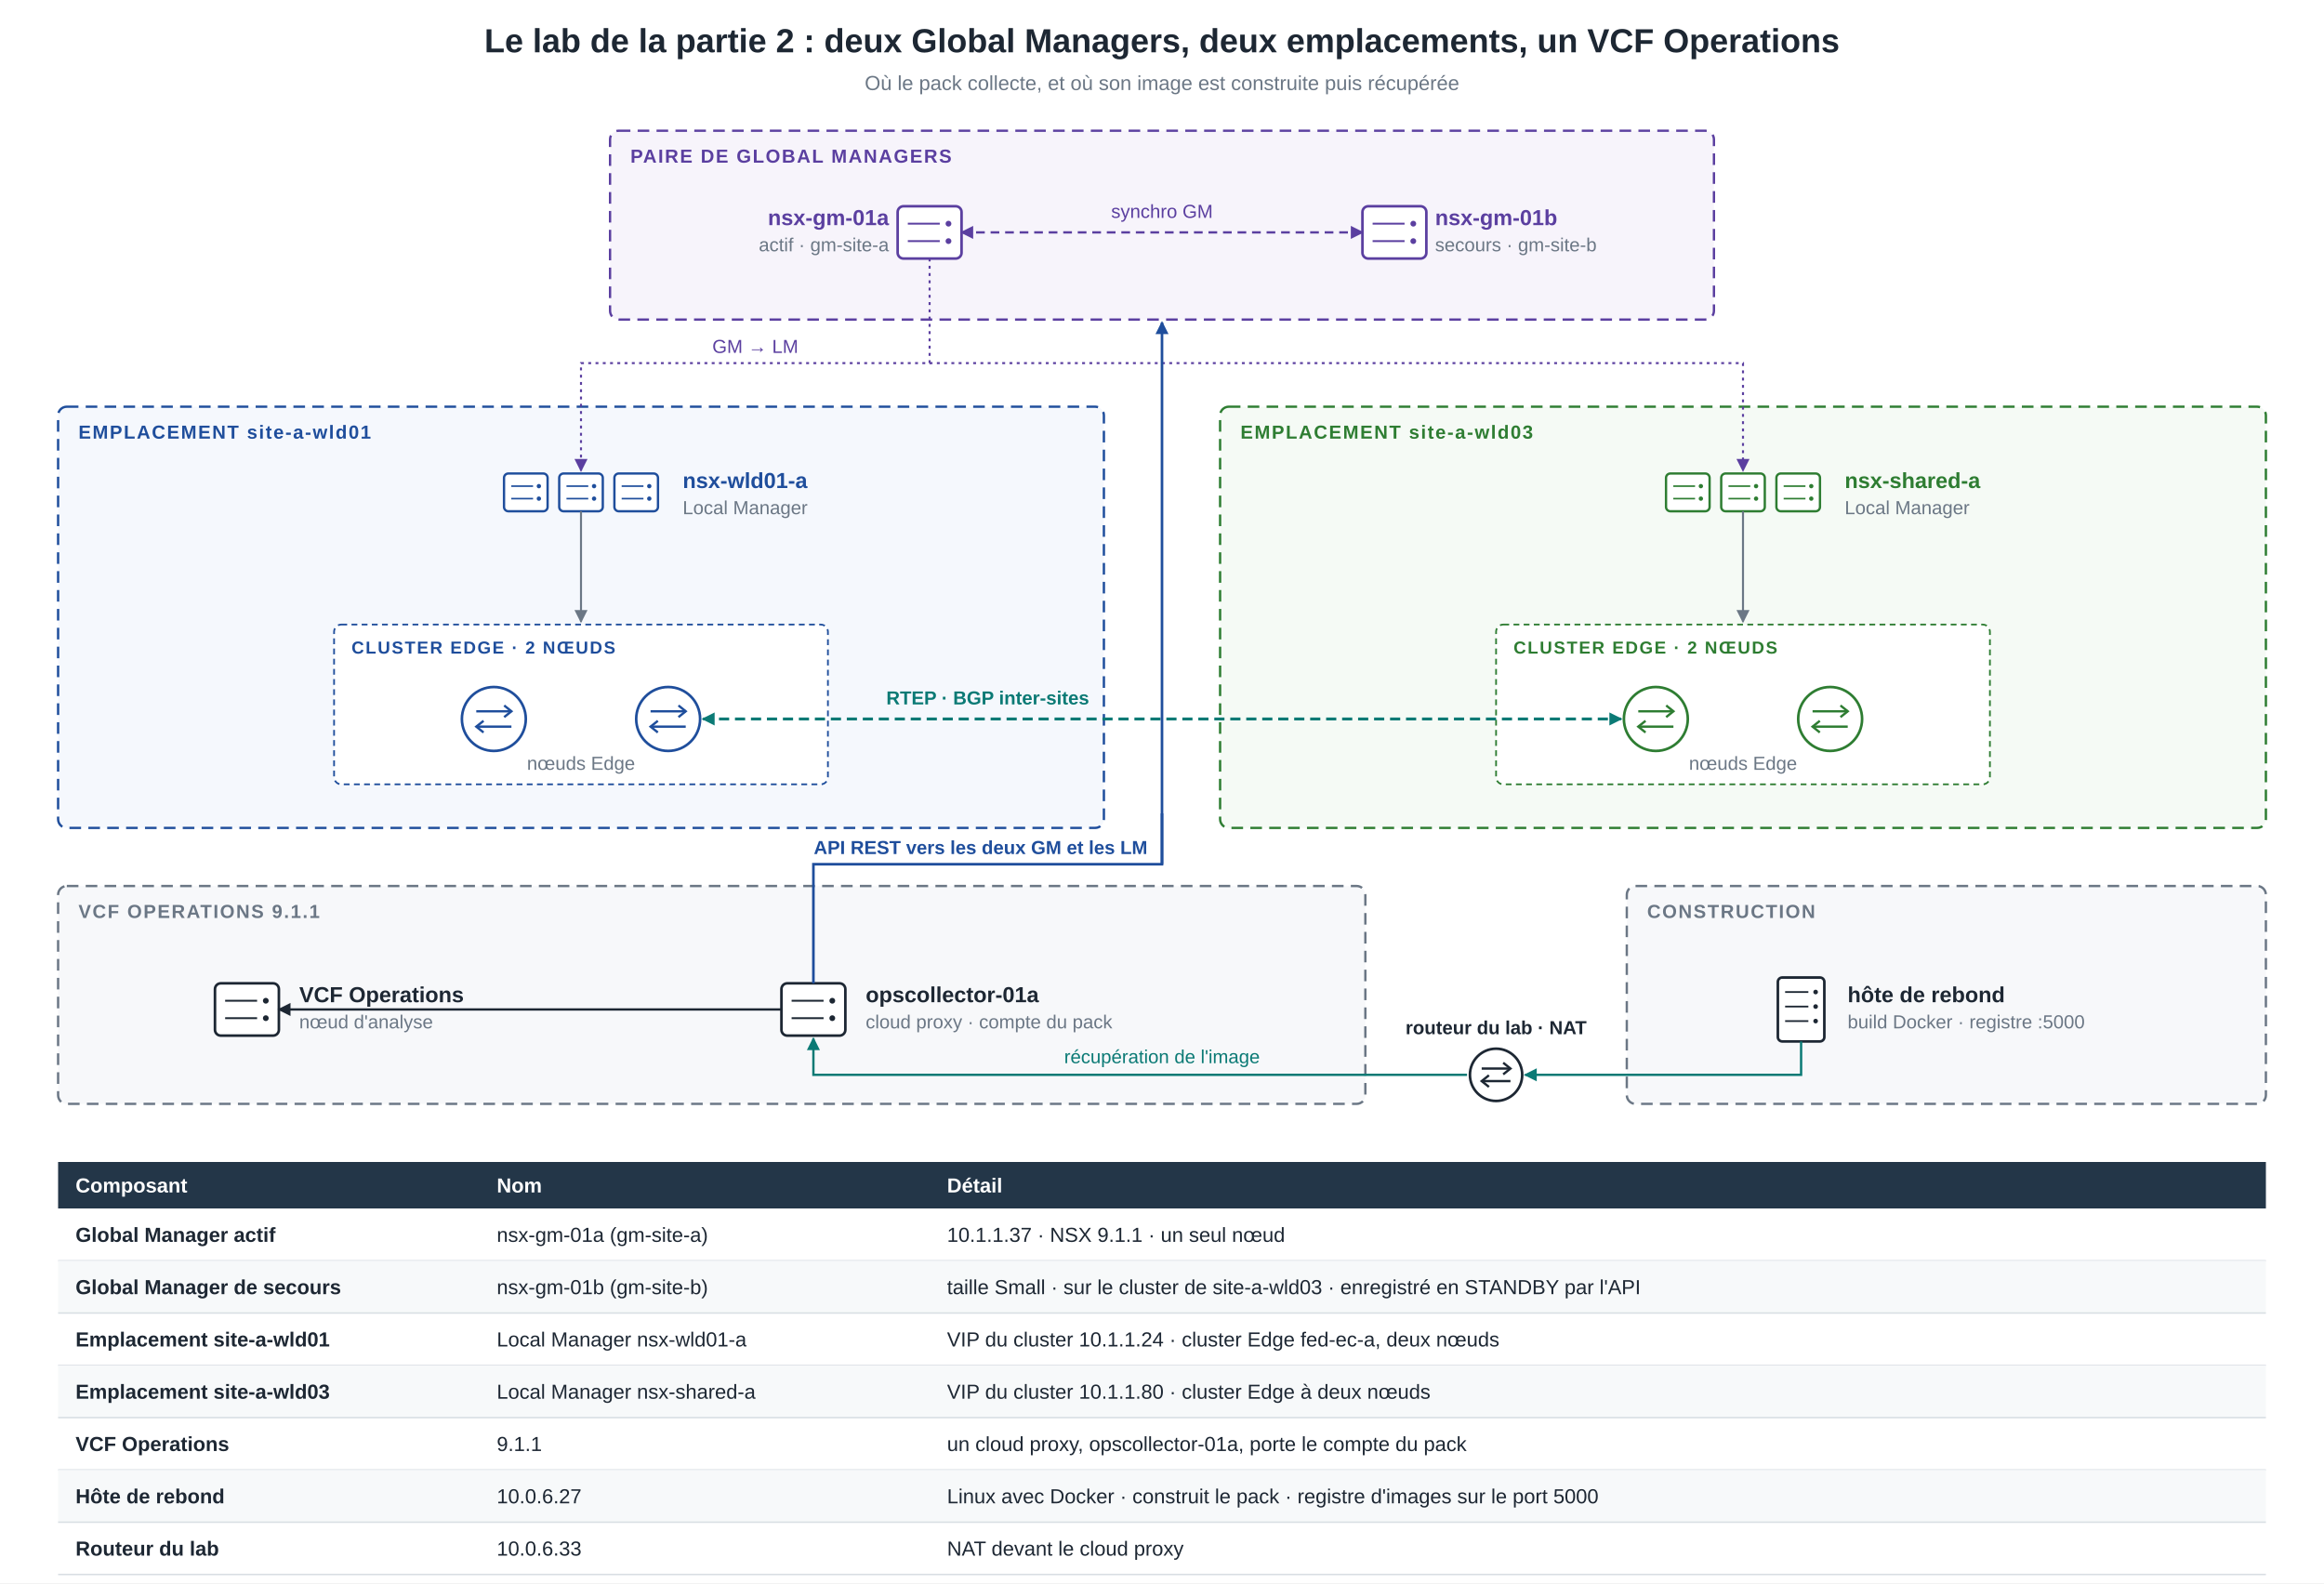
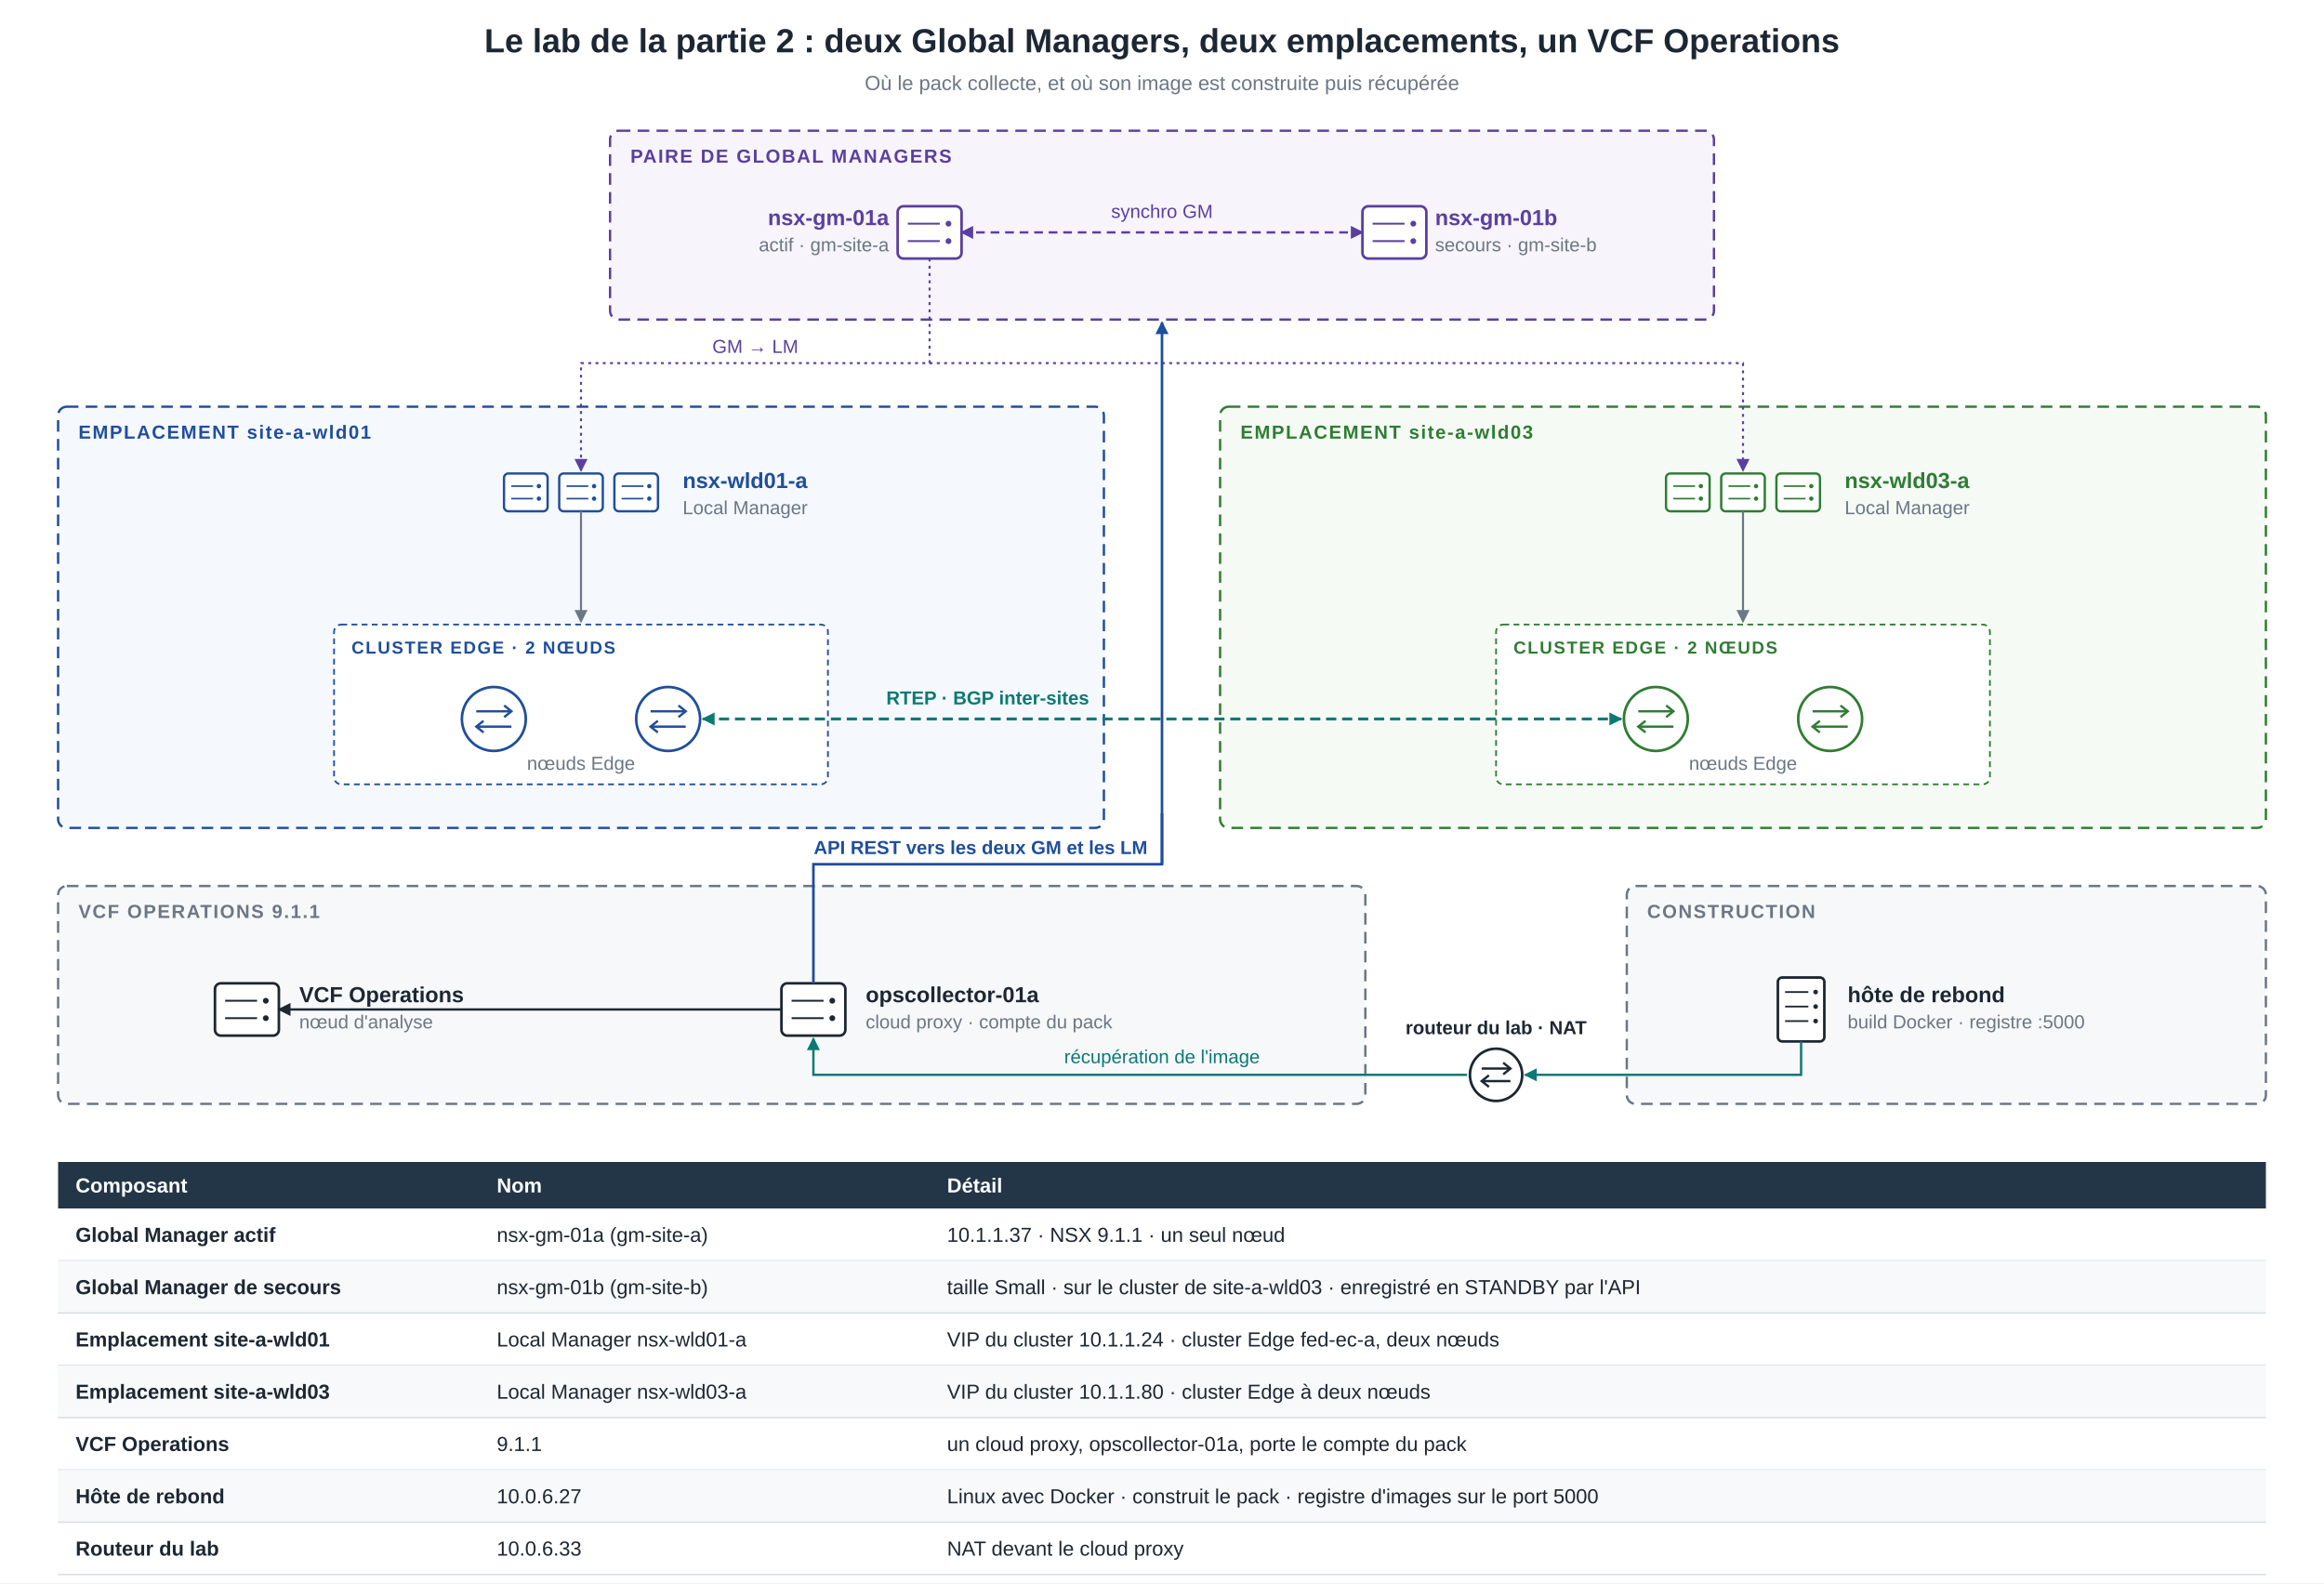
<svg xmlns="http://www.w3.org/2000/svg" width="1600" height="1090" viewBox="0 0 1600 1090" font-family="Arial, Helvetica, sans-serif" font-size="13" fill="#1d2733">
  <rect width="1600" height="1090" fill="#ffffff" />
  <defs>
    <marker id="ma" markerUnits="userSpaceOnUse" markerWidth="9" markerHeight="9" refX="8" refY="4.5" orient="auto">
      <path d="M0,0 L9,4.5 L0,9 z" fill="#1d2733" />
    </marker>
    <marker id="sa" markerUnits="userSpaceOnUse" markerWidth="9" markerHeight="9" refX="1" refY="4.5" orient="auto">
      <path d="M9,0 L0,4.5 L9,9 z" fill="#1d2733" />
    </marker>
    <marker id="mp" markerUnits="userSpaceOnUse" markerWidth="9" markerHeight="9" refX="8" refY="4.5" orient="auto">
      <path d="M0,0 L9,4.5 L0,9 z" fill="#5b3fa0" />
    </marker>
    <marker id="sp" markerUnits="userSpaceOnUse" markerWidth="9" markerHeight="9" refX="1" refY="4.5" orient="auto">
      <path d="M9,0 L0,4.5 L9,9 z" fill="#5b3fa0" />
    </marker>
    <marker id="mt" markerUnits="userSpaceOnUse" markerWidth="9" markerHeight="9" refX="8" refY="4.5" orient="auto">
      <path d="M0,0 L9,4.5 L0,9 z" fill="#0b7a75" />
    </marker>
    <marker id="st" markerUnits="userSpaceOnUse" markerWidth="9" markerHeight="9" refX="1" refY="4.5" orient="auto">
      <path d="M9,0 L0,4.5 L9,9 z" fill="#0b7a75" />
    </marker>
    <marker id="mg" markerUnits="userSpaceOnUse" markerWidth="9" markerHeight="9" refX="8" refY="4.5" orient="auto">
      <path d="M0,0 L9,4.5 L0,9 z" fill="#6b7785" />
    </marker>
    <marker id="sg" markerUnits="userSpaceOnUse" markerWidth="9" markerHeight="9" refX="1" refY="4.5" orient="auto">
      <path d="M9,0 L0,4.5 L9,9 z" fill="#6b7785" />
    </marker>
    <marker id="mb" markerUnits="userSpaceOnUse" markerWidth="9" markerHeight="9" refX="8" refY="4.5" orient="auto">
      <path d="M0,0 L9,4.5 L0,9 z" fill="#1f4e9c" />
    </marker>
    <marker id="sb" markerUnits="userSpaceOnUse" markerWidth="9" markerHeight="9" refX="1" refY="4.5" orient="auto">
      <path d="M9,0 L0,4.5 L9,9 z" fill="#1f4e9c" />
    </marker>
  </defs>
  <text x="800.0" y="36" font-size="23" fill="#1d2733" text-anchor="middle" font-weight="bold">Le lab de la partie 2 : deux Global Managers, deux emplacements, un VCF Operations</text>
  <text x="800.0" y="62" font-size="14" fill="#6b7785" text-anchor="middle">Où le pack collecte, et où son image est construite puis récupérée</text>
  <rect x="420" y="90" width="760" height="130" rx="6" fill="#f7f4fb" stroke="#5b3fa0" stroke-width="1.6" stroke-dasharray="8 5" />
  <text letter-spacing="1" x="434" y="112" font-size="13" fill="#5b3fa0" text-anchor="start" font-weight="bold">PAIRE DE GLOBAL MANAGERS</text>
  <rect x="618" y="142" width="44" height="36" rx="4" fill="#ffffff" stroke="#5b3fa0" stroke-width="1.8" />
  <line x1="625" y1="154" x2="647" y2="154" stroke="#5b3fa0" stroke-width="1.3" />
  <circle cx="653" cy="154" r="2" fill="#5b3fa0" />
  <line x1="625" y1="166" x2="647" y2="166" stroke="#5b3fa0" stroke-width="1.3" />
  <circle cx="653" cy="166" r="2" fill="#5b3fa0" />
  <text x="612" y="155" font-size="15" fill="#5b3fa0" text-anchor="end" font-weight="bold">nsx-gm-01a</text>
  <text x="612" y="173" font-size="13" fill="#6b7785" text-anchor="end">actif · gm-site-a</text>
  <rect x="938" y="142" width="44" height="36" rx="4" fill="#ffffff" stroke="#5b3fa0" stroke-width="1.8" />
  <line x1="945" y1="154" x2="967" y2="154" stroke="#5b3fa0" stroke-width="1.3" />
  <circle cx="973" cy="154" r="2" fill="#5b3fa0" />
  <line x1="945" y1="166" x2="967" y2="166" stroke="#5b3fa0" stroke-width="1.3" />
  <circle cx="973" cy="166" r="2" fill="#5b3fa0" />
  <text x="988" y="155" font-size="15" fill="#5b3fa0" text-anchor="start" font-weight="bold">nsx-gm-01b</text>
  <text x="988" y="173" font-size="13" fill="#6b7785" text-anchor="start">secours · gm-site-b</text>
  <path d="M662,160 L938,160" fill="none" stroke="#5b3fa0" stroke-width="1.6" stroke-dasharray="6 4" marker-end="url(#mp)" marker-start="url(#sp)" />
  <text x="800" y="150" font-size="13" fill="#5b3fa0" text-anchor="middle">synchro GM</text>
  <rect x="40" y="280" width="720" height="290" rx="6" fill="#f5f8fd" stroke="#1f4e9c" stroke-width="1.6" stroke-dasharray="8 5" />
  <text letter-spacing="1" x="54" y="302" font-size="13" fill="#1f4e9c" text-anchor="start" font-weight="bold">EMPLACEMENT site-a-wld01</text>
  <rect x="840" y="280" width="720" height="290" rx="6" fill="#f5faf5" stroke="#2e7d32" stroke-width="1.6" stroke-dasharray="8 5" />
  <text letter-spacing="1" x="854" y="302" font-size="13" fill="#2e7d32" text-anchor="start" font-weight="bold">EMPLACEMENT site-a-wld03</text>
  <path d="M640,178 L640,250 L400,250 L400,324" fill="none" stroke="#5b3fa0" stroke-width="1.4" stroke-dasharray="2 3" marker-end="url(#mp)" />
  <path d="M640,250 L1200,250 L1200,324" fill="none" stroke="#5b3fa0" stroke-width="1.4" stroke-dasharray="2 3" marker-end="url(#mp)" />
  <text x="520" y="243" font-size="13" fill="#5b3fa0" text-anchor="middle">GM → LM</text>
  <rect x="347" y="326" width="30" height="26" rx="3" fill="#ffffff" stroke="#1f4e9c" stroke-width="1.6" />
  <line x1="352" y1="334.7" x2="367" y2="334.7" stroke="#1f4e9c" stroke-width="1.1" />
  <circle cx="371" cy="334.7" r="1.5" fill="#1f4e9c" />
  <line x1="352" y1="343.3" x2="367" y2="343.3" stroke="#1f4e9c" stroke-width="1.1" />
  <circle cx="371" cy="343.3" r="1.5" fill="#1f4e9c" />
  <rect x="385" y="326" width="30" height="26" rx="3" fill="#ffffff" stroke="#1f4e9c" stroke-width="1.6" />
  <line x1="390" y1="334.7" x2="405" y2="334.7" stroke="#1f4e9c" stroke-width="1.1" />
  <circle cx="409" cy="334.7" r="1.5" fill="#1f4e9c" />
  <line x1="390" y1="343.3" x2="405" y2="343.3" stroke="#1f4e9c" stroke-width="1.1" />
  <circle cx="409" cy="343.3" r="1.5" fill="#1f4e9c" />
  <rect x="423" y="326" width="30" height="26" rx="3" fill="#ffffff" stroke="#1f4e9c" stroke-width="1.6" />
  <line x1="428" y1="334.7" x2="443" y2="334.7" stroke="#1f4e9c" stroke-width="1.1" />
  <circle cx="447" cy="334.7" r="1.5" fill="#1f4e9c" />
  <line x1="428" y1="343.3" x2="443" y2="343.3" stroke="#1f4e9c" stroke-width="1.1" />
  <circle cx="447" cy="343.3" r="1.5" fill="#1f4e9c" />
  <text x="470" y="336" font-size="15" fill="#1f4e9c" text-anchor="start" font-weight="bold">nsx-wld01-a</text>
  <text x="470" y="354" font-size="13" fill="#6b7785" text-anchor="start">Local Manager</text>
  <path d="M400,352 L400,428" fill="none" stroke="#6b7785" stroke-width="1.4" marker-end="url(#mg)" />
  <rect x="1147" y="326" width="30" height="26" rx="3" fill="#ffffff" stroke="#2e7d32" stroke-width="1.6" />
  <line x1="1152" y1="334.7" x2="1167" y2="334.7" stroke="#2e7d32" stroke-width="1.1" />
  <circle cx="1171" cy="334.7" r="1.5" fill="#2e7d32" />
  <line x1="1152" y1="343.3" x2="1167" y2="343.3" stroke="#2e7d32" stroke-width="1.1" />
  <circle cx="1171" cy="343.3" r="1.5" fill="#2e7d32" />
  <rect x="1185" y="326" width="30" height="26" rx="3" fill="#ffffff" stroke="#2e7d32" stroke-width="1.6" />
  <line x1="1190" y1="334.7" x2="1205" y2="334.7" stroke="#2e7d32" stroke-width="1.1" />
  <circle cx="1209" cy="334.7" r="1.5" fill="#2e7d32" />
  <line x1="1190" y1="343.3" x2="1205" y2="343.3" stroke="#2e7d32" stroke-width="1.1" />
  <circle cx="1209" cy="343.3" r="1.5" fill="#2e7d32" />
  <rect x="1223" y="326" width="30" height="26" rx="3" fill="#ffffff" stroke="#2e7d32" stroke-width="1.6" />
  <line x1="1228" y1="334.7" x2="1243" y2="334.7" stroke="#2e7d32" stroke-width="1.1" />
  <circle cx="1247" cy="334.7" r="1.5" fill="#2e7d32" />
  <line x1="1228" y1="343.3" x2="1243" y2="343.3" stroke="#2e7d32" stroke-width="1.1" />
  <circle cx="1247" cy="343.3" r="1.5" fill="#2e7d32" />
-   <text x="1270" y="336" font-size="15" fill="#2e7d32" text-anchor="start" font-weight="bold">nsx-shared-a</text>
+   <text x="1270" y="336" font-size="15" fill="#2e7d32" text-anchor="start" font-weight="bold">nsx-wld03-a</text>
  <text x="1270" y="354" font-size="13" fill="#6b7785" text-anchor="start">Local Manager</text>
  <path d="M1200,352 L1200,428" fill="none" stroke="#6b7785" stroke-width="1.4" marker-end="url(#mg)" />
  <rect x="230" y="430" width="340" height="110" rx="5" fill="#ffffff" stroke="#1f4e9c" stroke-width="1.2" stroke-dasharray="4 3" />
  <text letter-spacing="1" x="242" y="450" font-size="12" fill="#1f4e9c" text-anchor="start" font-weight="bold">CLUSTER EDGE · 2 NŒUDS</text>
  <circle cx="340" cy="495" r="22" fill="#ffffff" stroke="#1f4e9c" stroke-width="1.8" />
  <line x1="327.9" y1="489.72" x2="352.1" y2="489.72" stroke="#1f4e9c" stroke-width="1.6" />
  <path d="M347.1,485.72 L352.1,489.72 L347.1,493.72" fill="none" stroke="#1f4e9c" stroke-width="1.6" />
  <line x1="327.9" y1="500.28" x2="352.1" y2="500.28" stroke="#1f4e9c" stroke-width="1.6" />
  <path d="M332.9,496.28 L327.9,500.28 L332.9,504.28" fill="none" stroke="#1f4e9c" stroke-width="1.6" />
  <circle cx="460" cy="495" r="22" fill="#ffffff" stroke="#1f4e9c" stroke-width="1.8" />
  <line x1="447.9" y1="489.72" x2="472.1" y2="489.72" stroke="#1f4e9c" stroke-width="1.6" />
  <path d="M467.1,485.72 L472.1,489.72 L467.1,493.72" fill="none" stroke="#1f4e9c" stroke-width="1.6" />
  <line x1="447.9" y1="500.28" x2="472.1" y2="500.28" stroke="#1f4e9c" stroke-width="1.6" />
  <path d="M452.9,496.28 L447.9,500.28 L452.9,504.28" fill="none" stroke="#1f4e9c" stroke-width="1.6" />
  <text x="400" y="530" font-size="13" fill="#6b7785" text-anchor="middle">nœuds Edge</text>
  <rect x="1030" y="430" width="340" height="110" rx="5" fill="#ffffff" stroke="#2e7d32" stroke-width="1.2" stroke-dasharray="4 3" />
  <text letter-spacing="1" x="1042" y="450" font-size="12" fill="#2e7d32" text-anchor="start" font-weight="bold">CLUSTER EDGE · 2 NŒUDS</text>
  <circle cx="1140" cy="495" r="22" fill="#ffffff" stroke="#2e7d32" stroke-width="1.8" />
  <line x1="1127.9" y1="489.72" x2="1152.1" y2="489.72" stroke="#2e7d32" stroke-width="1.6" />
  <path d="M1147.1,485.72 L1152.1,489.72 L1147.1,493.72" fill="none" stroke="#2e7d32" stroke-width="1.6" />
  <line x1="1127.9" y1="500.28" x2="1152.1" y2="500.28" stroke="#2e7d32" stroke-width="1.6" />
  <path d="M1132.9,496.28 L1127.9,500.28 L1132.9,504.28" fill="none" stroke="#2e7d32" stroke-width="1.6" />
  <circle cx="1260" cy="495" r="22" fill="#ffffff" stroke="#2e7d32" stroke-width="1.8" />
  <line x1="1247.9" y1="489.72" x2="1272.1" y2="489.72" stroke="#2e7d32" stroke-width="1.6" />
  <path d="M1267.1,485.72 L1272.1,489.72 L1267.1,493.72" fill="none" stroke="#2e7d32" stroke-width="1.6" />
  <line x1="1247.9" y1="500.28" x2="1272.1" y2="500.28" stroke="#2e7d32" stroke-width="1.6" />
  <path d="M1252.9,496.28 L1247.9,500.28 L1252.9,504.28" fill="none" stroke="#2e7d32" stroke-width="1.6" />
  <text x="1200" y="530" font-size="13" fill="#6b7785" text-anchor="middle">nœuds Edge</text>
  <path d="M484,495 L1116,495" fill="none" stroke="#0b7a75" stroke-width="2" stroke-dasharray="7 4" marker-end="url(#mt)" marker-start="url(#st)" />
  <text x="680" y="485" font-size="13" fill="#0b7a75" text-anchor="middle" font-weight="bold">RTEP · BGP inter-sites</text>
  <rect x="40" y="610" width="900" height="150" rx="6" fill="#f7f8fa" stroke="#6b7785" stroke-width="1.6" stroke-dasharray="8 5" />
  <text letter-spacing="1" x="54" y="632" font-size="13" fill="#6b7785" text-anchor="start" font-weight="bold">VCF OPERATIONS 9.1.1</text>
  <rect x="148" y="677" width="44" height="36" rx="4" fill="#ffffff" stroke="#1d2733" stroke-width="1.8" />
  <line x1="155" y1="689" x2="177" y2="689" stroke="#1d2733" stroke-width="1.3" />
  <circle cx="183" cy="689" r="2" fill="#1d2733" />
  <line x1="155" y1="701" x2="177" y2="701" stroke="#1d2733" stroke-width="1.3" />
  <circle cx="183" cy="701" r="2" fill="#1d2733" />
  <text x="206" y="690" font-size="15" fill="#1d2733" text-anchor="start" font-weight="bold">VCF Operations</text>
  <text x="206" y="708" font-size="13" fill="#6b7785" text-anchor="start">nœud d'analyse</text>
  <rect x="538" y="677" width="44" height="36" rx="4" fill="#ffffff" stroke="#1d2733" stroke-width="1.8" />
  <line x1="545" y1="689" x2="567" y2="689" stroke="#1d2733" stroke-width="1.3" />
  <circle cx="573" cy="689" r="2" fill="#1d2733" />
  <line x1="545" y1="701" x2="567" y2="701" stroke="#1d2733" stroke-width="1.3" />
  <circle cx="573" cy="701" r="2" fill="#1d2733" />
  <text x="596" y="690" font-size="15" fill="#1d2733" text-anchor="start" font-weight="bold">opscollector-01a</text>
  <text x="596" y="708" font-size="13" fill="#6b7785" text-anchor="start">cloud proxy · compte du pack</text>
  <path d="M538,695 L192,695" fill="none" stroke="#1d2733" stroke-width="1.6" marker-end="url(#ma)" />
  <path d="M560,677 L560,595 L800,595 L800,222" fill="none" stroke="#1f4e9c" stroke-width="1.8" marker-end="url(#mb)" />
  <path d="M800,595 L800,560" fill="none" stroke="#1f4e9c" stroke-width="1.8" />
  <text x="790" y="588" font-size="13" fill="#1f4e9c" text-anchor="end" font-weight="bold">API REST vers les deux GM et les LM</text>
  <circle cx="1030" cy="740" r="18" fill="#ffffff" stroke="#1d2733" stroke-width="1.8" />
  <line x1="1020.1" y1="735.68" x2="1039.9" y2="735.68" stroke="#1d2733" stroke-width="1.6" />
  <path d="M1034.9,731.68 L1039.9,735.68 L1034.9,739.68" fill="none" stroke="#1d2733" stroke-width="1.6" />
  <line x1="1020.1" y1="744.32" x2="1039.9" y2="744.32" stroke="#1d2733" stroke-width="1.6" />
  <path d="M1025.1,740.32 L1020.1,744.32 L1025.1,748.32" fill="none" stroke="#1d2733" stroke-width="1.6" />
  <text x="1030" y="712" font-size="13" fill="#1d2733" text-anchor="middle" font-weight="bold">routeur du lab · NAT</text>
  <rect x="1120" y="610" width="440" height="150" rx="6" fill="#f7f8fa" stroke="#6b7785" stroke-width="1.6" stroke-dasharray="8 5" />
  <text letter-spacing="1" x="1134" y="632" font-size="13" fill="#6b7785" text-anchor="start" font-weight="bold">CONSTRUCTION</text>
  <rect x="1224" y="673" width="32" height="44" rx="3" fill="#ffffff" stroke="#1d2733" stroke-width="1.8" />
  <line x1="1229" y1="683" x2="1245" y2="683" stroke="#1d2733" stroke-width="1.2" />
  <circle cx="1250" cy="683" r="1.6" fill="#1d2733" />
  <line x1="1229" y1="693" x2="1245" y2="693" stroke="#1d2733" stroke-width="1.2" />
  <circle cx="1250" cy="693" r="1.6" fill="#1d2733" />
  <line x1="1229" y1="703" x2="1245" y2="703" stroke="#1d2733" stroke-width="1.2" />
  <circle cx="1250" cy="703" r="1.6" fill="#1d2733" />
  <text x="1272" y="690" font-size="15" fill="#1d2733" text-anchor="start" font-weight="bold">hôte de rebond</text>
  <text x="1272" y="708" font-size="13" fill="#6b7785" text-anchor="start">build Docker · registre :5000</text>
  <path d="M1240,717 L1240,740 L1050,740" fill="none" stroke="#0b7a75" stroke-width="1.6" marker-end="url(#mt)" />
  <path d="M1010,740 L560,740 L560,715" fill="none" stroke="#0b7a75" stroke-width="1.6" marker-end="url(#mt)" />
  <text x="800" y="732" font-size="13" fill="#0b7a75" text-anchor="middle">récupération de l'image</text>
  <rect x="40" y="800" width="1520" height="32" fill="#233648" />
  <text x="52" y="821" font-size="14" fill="#ffffff" text-anchor="start" font-weight="bold">Composant</text>
  <text x="342" y="821" font-size="14" fill="#ffffff" text-anchor="start" font-weight="bold">Nom</text>
  <text x="652" y="821" font-size="14" fill="#ffffff" text-anchor="start" font-weight="bold">Détail</text>
  <line x1="40" y1="868" x2="1560" y2="868" stroke="#d8dee3" />
  <text x="52" y="855" font-size="14" fill="#1d2733" text-anchor="start" font-weight="bold">Global Manager actif</text>
  <text x="342" y="855" font-size="14" fill="#1d2733" text-anchor="start">nsx-gm-01a (gm-site-a)</text>
  <text x="652" y="855" font-size="14" fill="#1d2733" text-anchor="start">10.1.1.37 · NSX 9.1.1 · un seul nœud</text>
  <rect x="40" y="868" width="1520" height="36" fill="#f7f9fa" />
  <line x1="40" y1="904" x2="1560" y2="904" stroke="#d8dee3" />
  <text x="52" y="891" font-size="14" fill="#1d2733" text-anchor="start" font-weight="bold">Global Manager de secours</text>
  <text x="342" y="891" font-size="14" fill="#1d2733" text-anchor="start">nsx-gm-01b (gm-site-b)</text>
  <text x="652" y="891" font-size="14" fill="#1d2733" text-anchor="start">taille Small · sur le cluster de site-a-wld03 · enregistré en STANDBY par l'API</text>
  <line x1="40" y1="940" x2="1560" y2="940" stroke="#d8dee3" />
  <text x="52" y="927" font-size="14" fill="#1d2733" text-anchor="start" font-weight="bold">Emplacement site-a-wld01</text>
  <text x="342" y="927" font-size="14" fill="#1d2733" text-anchor="start">Local Manager nsx-wld01-a</text>
  <text x="652" y="927" font-size="14" fill="#1d2733" text-anchor="start">VIP du cluster 10.1.1.24 · cluster Edge fed-ec-a, deux nœuds</text>
  <rect x="40" y="940" width="1520" height="36" fill="#f7f9fa" />
  <line x1="40" y1="976" x2="1560" y2="976" stroke="#d8dee3" />
  <text x="52" y="963" font-size="14" fill="#1d2733" text-anchor="start" font-weight="bold">Emplacement site-a-wld03</text>
-   <text x="342" y="963" font-size="14" fill="#1d2733" text-anchor="start">Local Manager nsx-shared-a</text>
+   <text x="342" y="963" font-size="14" fill="#1d2733" text-anchor="start">Local Manager nsx-wld03-a</text>
  <text x="652" y="963" font-size="14" fill="#1d2733" text-anchor="start">VIP du cluster 10.1.1.80 · cluster Edge à deux nœuds</text>
  <line x1="40" y1="1012" x2="1560" y2="1012" stroke="#d8dee3" />
  <text x="52" y="999" font-size="14" fill="#1d2733" text-anchor="start" font-weight="bold">VCF Operations</text>
  <text x="342" y="999" font-size="14" fill="#1d2733" text-anchor="start">9.1.1</text>
  <text x="652" y="999" font-size="14" fill="#1d2733" text-anchor="start">un cloud proxy, opscollector-01a, porte le compte du pack</text>
  <rect x="40" y="1012" width="1520" height="36" fill="#f7f9fa" />
  <line x1="40" y1="1048" x2="1560" y2="1048" stroke="#d8dee3" />
  <text x="52" y="1035" font-size="14" fill="#1d2733" text-anchor="start" font-weight="bold">Hôte de rebond</text>
  <text x="342" y="1035" font-size="14" fill="#1d2733" text-anchor="start">10.0.6.27</text>
  <text x="652" y="1035" font-size="14" fill="#1d2733" text-anchor="start">Linux avec Docker · construit le pack · registre d'images sur le port 5000</text>
  <line x1="40" y1="1084" x2="1560" y2="1084" stroke="#d8dee3" />
  <text x="52" y="1071" font-size="14" fill="#1d2733" text-anchor="start" font-weight="bold">Routeur du lab</text>
  <text x="342" y="1071" font-size="14" fill="#1d2733" text-anchor="start">10.0.6.33</text>
  <text x="652" y="1071" font-size="14" fill="#1d2733" text-anchor="start">NAT devant le cloud proxy</text>
</svg>
